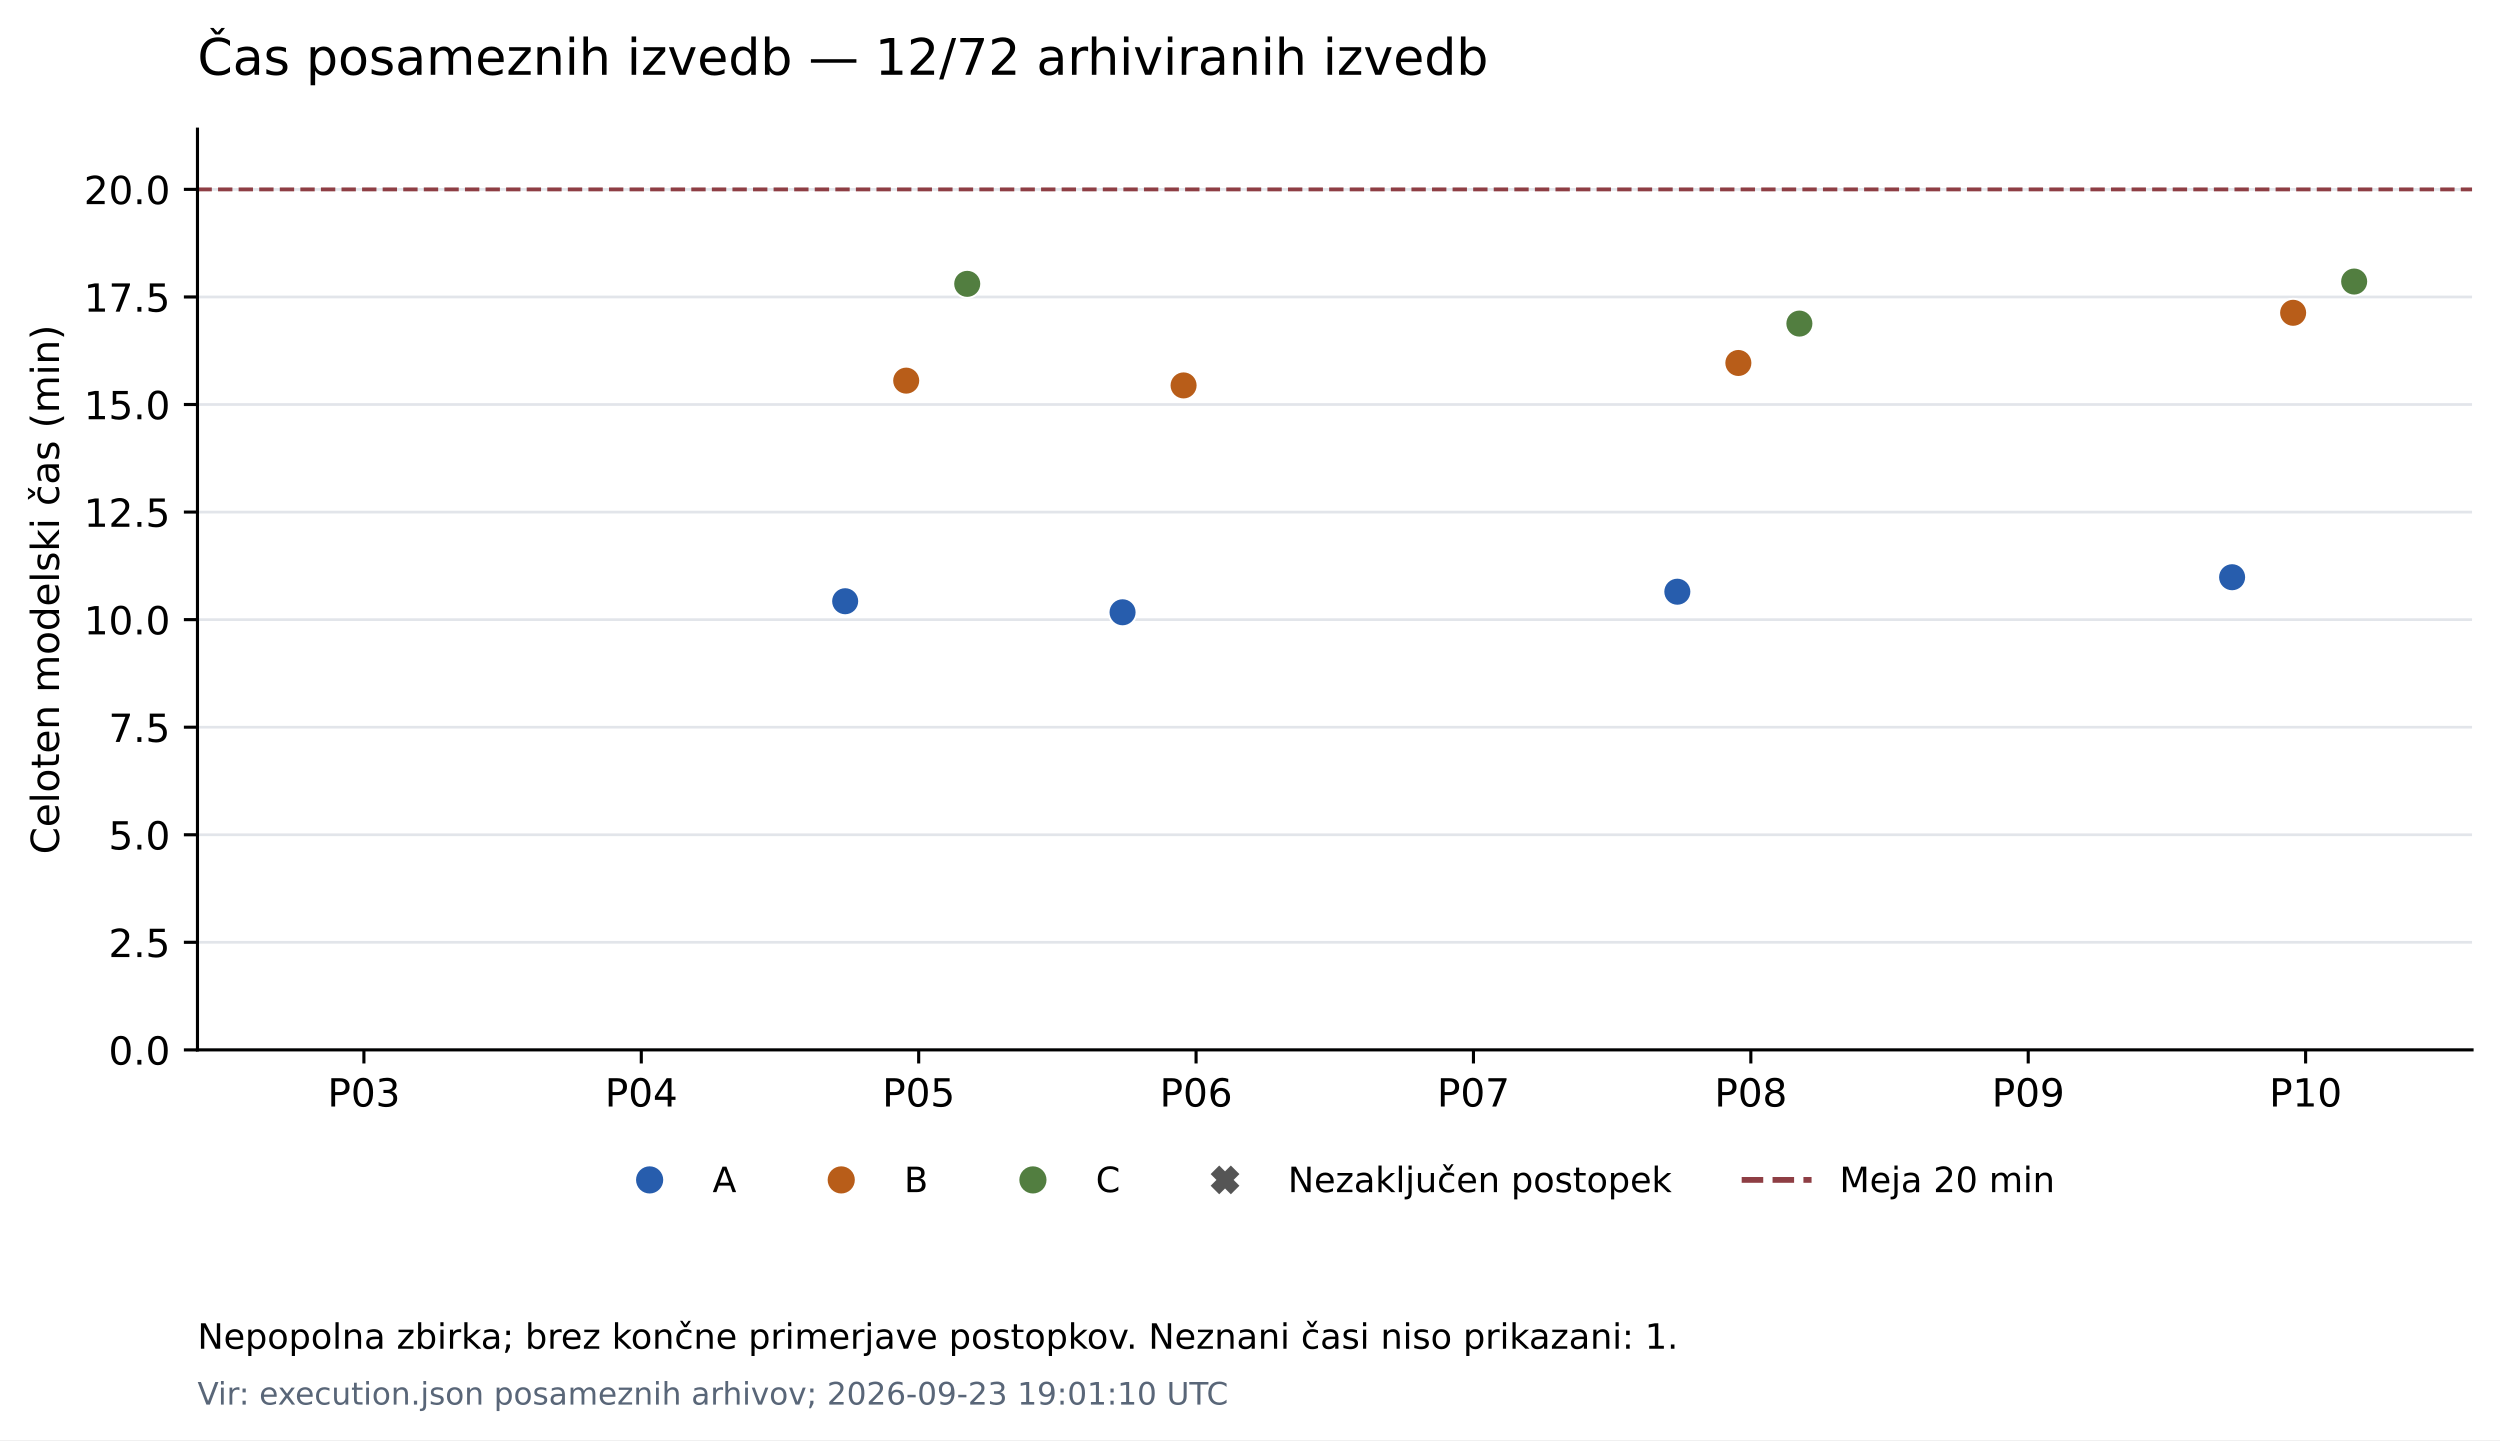
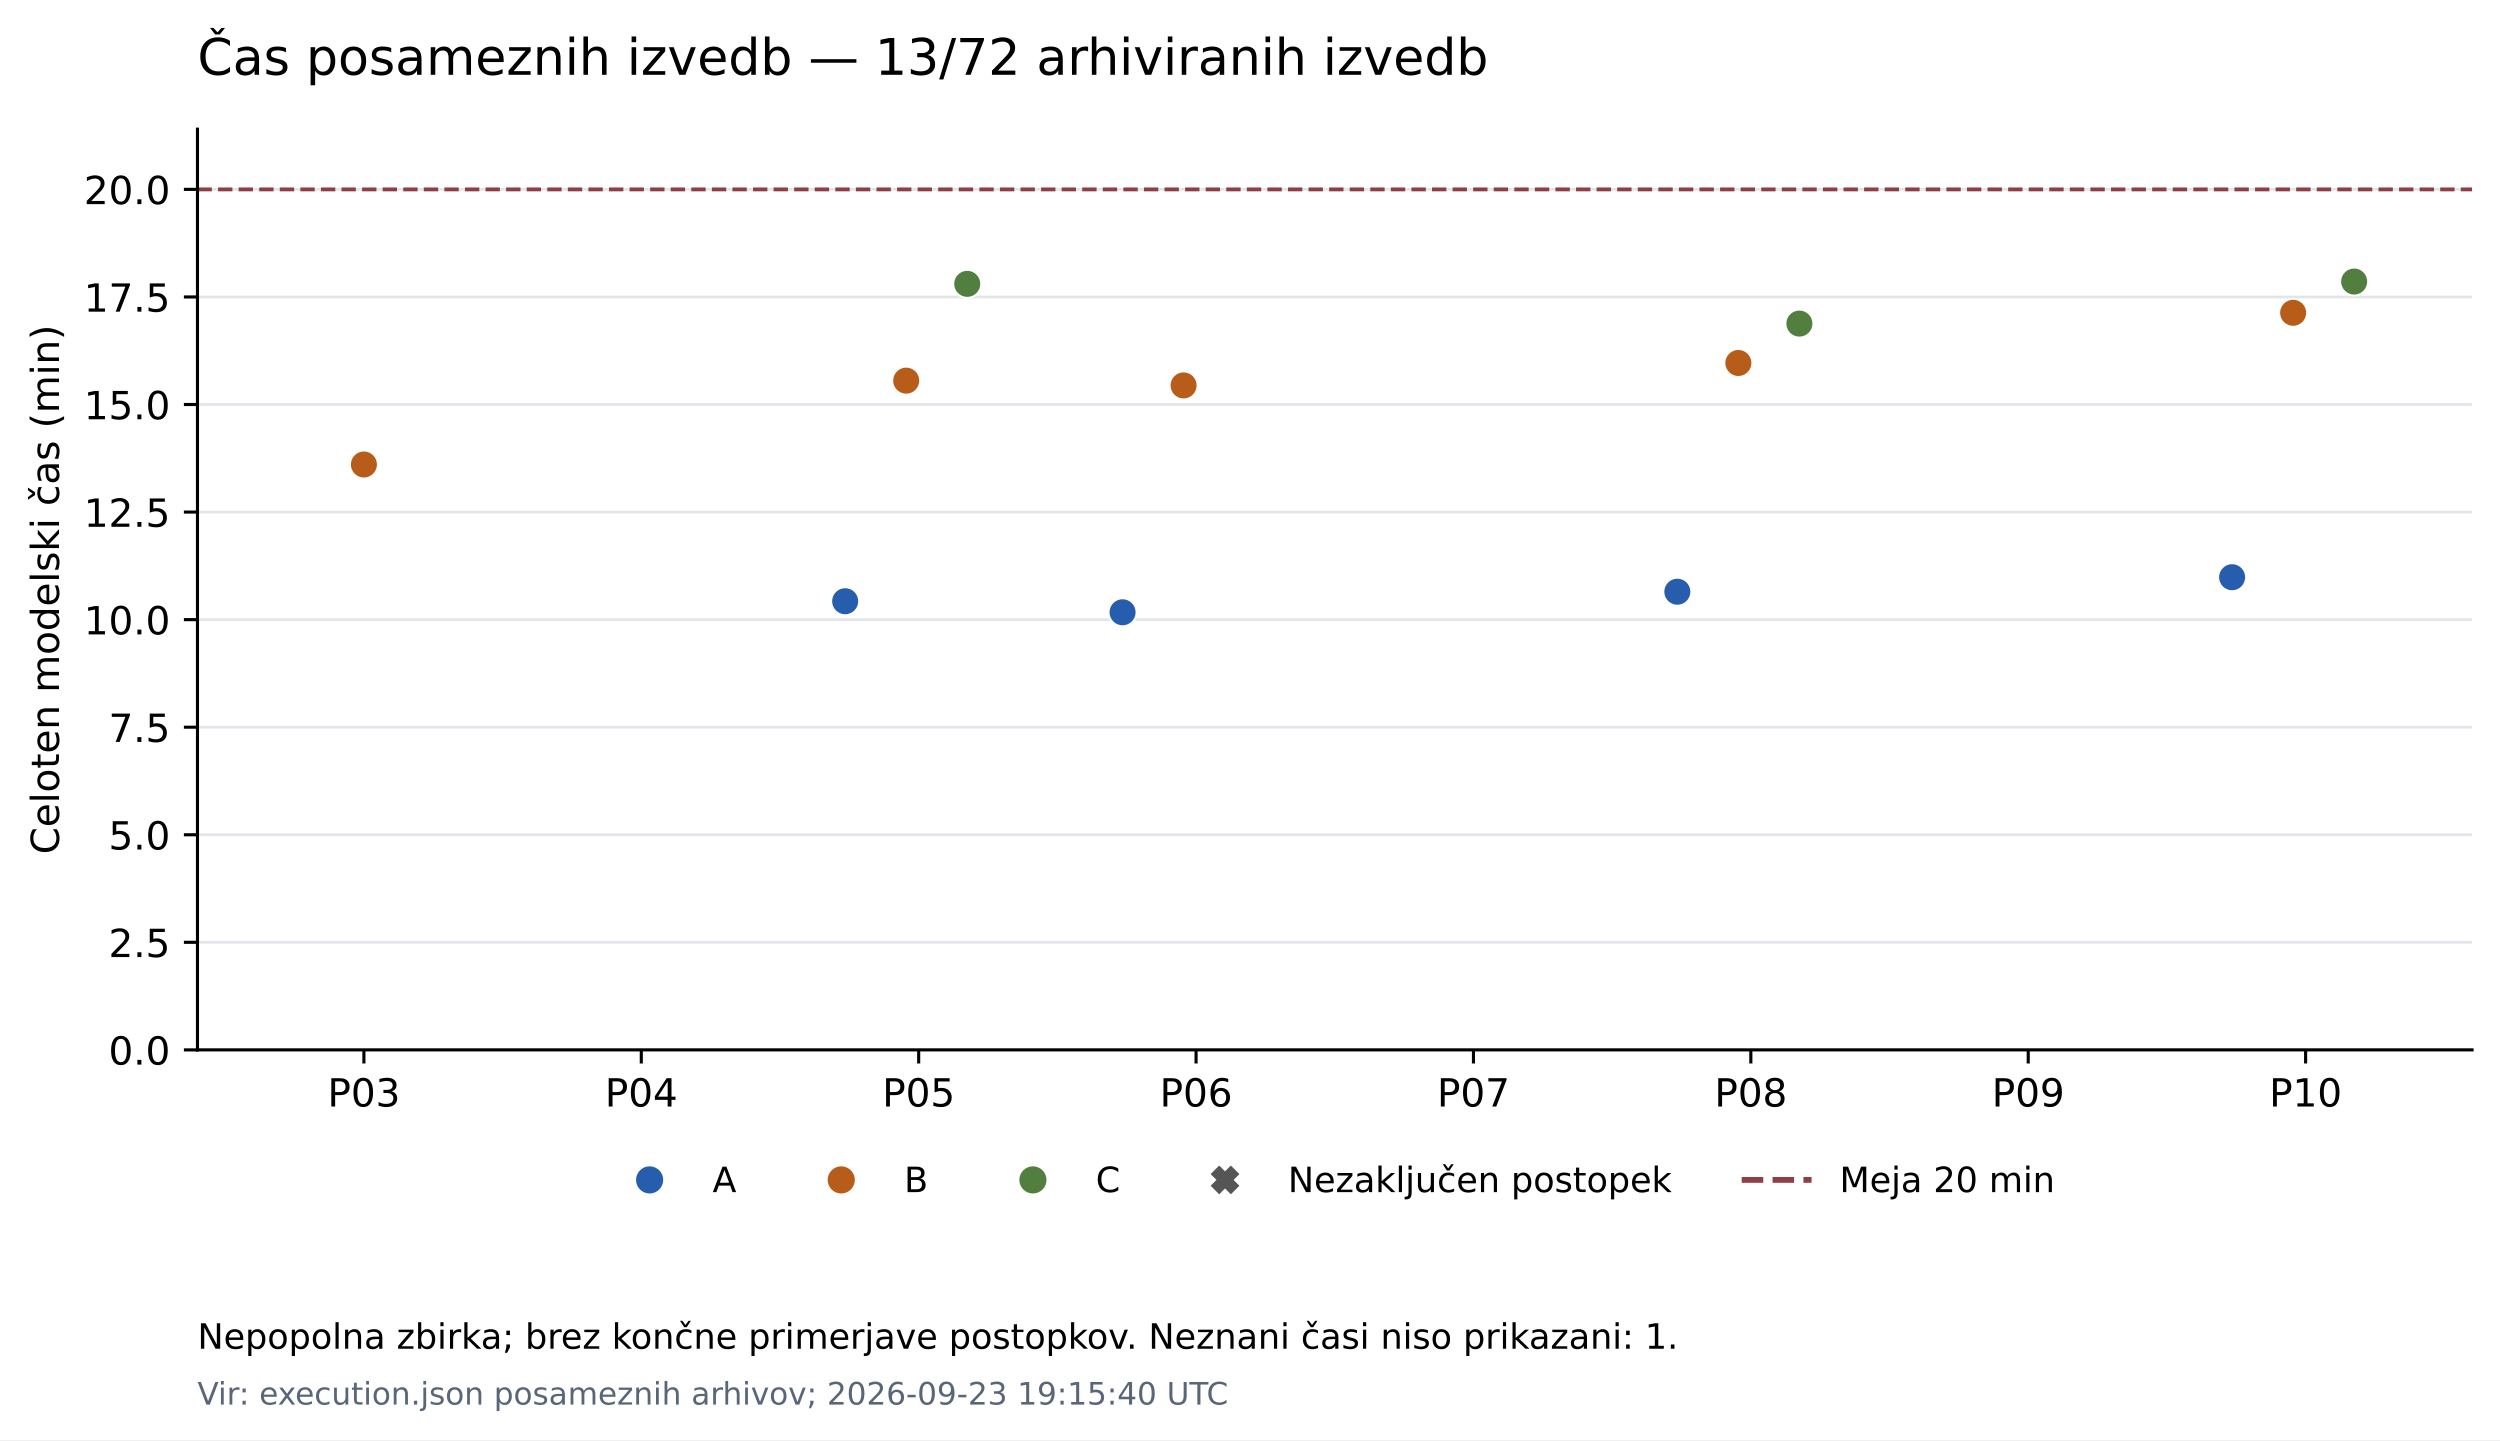
<svg xmlns="http://www.w3.org/2000/svg" xmlns:xlink="http://www.w3.org/1999/xlink" width="643.966pt" height="370.926pt" viewBox="0 0 643.966 370.926" version="1.1">
  <defs>
    <style type="text/css">*{stroke-linejoin: round; stroke-linecap: butt}</style>
  </defs>
  <g id="figure_1">
    <g id="patch_1">
      <path d="M 0 370.926  L 643.966 370.926  L 643.966 0  L 0 0  z " style="fill: #ffffff" />
    </g>
    <g id="axes_1">
      <g id="patch_2">
        <path d="M 50.866 270.436  L 636.766 270.436  L 636.766 33.268  L 50.866 33.268  z " style="fill: #ffffff" />
      </g>
      <g id="matplotlib.axis_1">
        <g id="xtick_1">
          <g id="line2d_1">
            <defs>
-               <path id="m549d90f4b2" d="M 0 0  L 0 3.5  " style="stroke: #000000; stroke-width: 0.8" />
+               <path id="m4a23d42327" d="M 0 0  L 0 3.5  " style="stroke: #000000; stroke-width: 0.8" />
            </defs>
            <g>
-               <use xlink:href="#m549d90f4b2" x="93.737" y="270.436" style="stroke: #000000; stroke-width: 0.8" />
+               <use xlink:href="#m4a23d42327" x="93.737" y="270.436" style="stroke: #000000; stroke-width: 0.8" />
            </g>
          </g>
          <g id="text_1">
            <text style="font-size: 10px; font-family: 'DejaVu Sans'; text-anchor: middle" x="93.737" y="285.033" transform="rotate(-0 93.73714 285.0333)">P03</text>
          </g>
        </g>
        <g id="xtick_2">
          <g id="line2d_2">
            <g>
-               <use xlink:href="#m549d90f4b2" x="165.188" y="270.436" style="stroke: #000000; stroke-width: 0.8" />
+               <use xlink:href="#m4a23d42327" x="165.188" y="270.436" style="stroke: #000000; stroke-width: 0.8" />
            </g>
          </g>
          <g id="text_2">
            <text style="font-size: 10px; font-family: 'DejaVu Sans'; text-anchor: middle" x="165.188" y="285.033" transform="rotate(-0 165.1884 285.0333)">P04</text>
          </g>
        </g>
        <g id="xtick_3">
          <g id="line2d_3">
            <g>
-               <use xlink:href="#m549d90f4b2" x="236.64" y="270.436" style="stroke: #000000; stroke-width: 0.8" />
+               <use xlink:href="#m4a23d42327" x="236.64" y="270.436" style="stroke: #000000; stroke-width: 0.8" />
            </g>
          </g>
          <g id="text_3">
            <text style="font-size: 10px; font-family: 'DejaVu Sans'; text-anchor: middle" x="236.64" y="285.033" transform="rotate(-0 236.6396 285.0333)">P05</text>
          </g>
        </g>
        <g id="xtick_4">
          <g id="line2d_4">
            <g>
-               <use xlink:href="#m549d90f4b2" x="308.091" y="270.436" style="stroke: #000000; stroke-width: 0.8" />
+               <use xlink:href="#m4a23d42327" x="308.091" y="270.436" style="stroke: #000000; stroke-width: 0.8" />
            </g>
          </g>
          <g id="text_4">
            <text style="font-size: 10px; font-family: 'DejaVu Sans'; text-anchor: middle" x="308.091" y="285.033" transform="rotate(-0 308.0908 285.0333)">P06</text>
          </g>
        </g>
        <g id="xtick_5">
          <g id="line2d_5">
            <g>
-               <use xlink:href="#m549d90f4b2" x="379.542" y="270.436" style="stroke: #000000; stroke-width: 0.8" />
+               <use xlink:href="#m4a23d42327" x="379.542" y="270.436" style="stroke: #000000; stroke-width: 0.8" />
            </g>
          </g>
          <g id="text_5">
            <text style="font-size: 10px; font-family: 'DejaVu Sans'; text-anchor: middle" x="379.542" y="285.033" transform="rotate(-0 379.542 285.0333)">P07</text>
          </g>
        </g>
        <g id="xtick_6">
          <g id="line2d_6">
            <g>
-               <use xlink:href="#m549d90f4b2" x="450.993" y="270.436" style="stroke: #000000; stroke-width: 0.8" />
+               <use xlink:href="#m4a23d42327" x="450.993" y="270.436" style="stroke: #000000; stroke-width: 0.8" />
            </g>
          </g>
          <g id="text_6">
            <text style="font-size: 10px; font-family: 'DejaVu Sans'; text-anchor: middle" x="450.993" y="285.033" transform="rotate(-0 450.9932 285.0333)">P08</text>
          </g>
        </g>
        <g id="xtick_7">
          <g id="line2d_7">
            <g>
-               <use xlink:href="#m549d90f4b2" x="522.444" y="270.436" style="stroke: #000000; stroke-width: 0.8" />
+               <use xlink:href="#m4a23d42327" x="522.444" y="270.436" style="stroke: #000000; stroke-width: 0.8" />
            </g>
          </g>
          <g id="text_7">
            <text style="font-size: 10px; font-family: 'DejaVu Sans'; text-anchor: middle" x="522.444" y="285.033" transform="rotate(-0 522.4445 285.0333)">P09</text>
          </g>
        </g>
        <g id="xtick_8">
          <g id="line2d_8">
            <g>
-               <use xlink:href="#m549d90f4b2" x="593.896" y="270.436" style="stroke: #000000; stroke-width: 0.8" />
+               <use xlink:href="#m4a23d42327" x="593.896" y="270.436" style="stroke: #000000; stroke-width: 0.8" />
            </g>
          </g>
          <g id="text_8">
            <text style="font-size: 10px; font-family: 'DejaVu Sans'; text-anchor: middle" x="593.896" y="285.033" transform="rotate(-0 593.8957 285.0333)">P10</text>
          </g>
        </g>
      </g>
      <g id="matplotlib.axis_2">
        <g id="ytick_1">
          <g id="line2d_9">
-             <path d="M 50.866 270.436  L 636.766 270.436  " clip-path="url(#p813f652bdc)" style="fill: none; stroke: #e2e5ea; stroke-width: 0.7; stroke-linecap: square" />
+             <path d="M 50.866 270.436  L 636.766 270.436  " clip-path="url(#pc3c2999b2b)" style="fill: none; stroke: #e2e5ea; stroke-width: 0.7; stroke-linecap: square" />
          </g>
          <g id="line2d_10">
            <defs>
-               <path id="mcc852aca8b" d="M 0 0  L -3.5 0  " style="stroke: #000000; stroke-width: 0.8" />
+               <path id="m99a0ceeb85" d="M 0 0  L -3.5 0  " style="stroke: #000000; stroke-width: 0.8" />
            </defs>
            <g>
-               <use xlink:href="#mcc852aca8b" x="50.866" y="270.436" style="stroke: #000000; stroke-width: 0.8" />
+               <use xlink:href="#m99a0ceeb85" x="50.866" y="270.436" style="stroke: #000000; stroke-width: 0.8" />
            </g>
          </g>
          <g id="text_9">
            <text style="font-size: 10px; font-family: 'DejaVu Sans'; text-anchor: end" x="43.866" y="274.234" transform="rotate(-0 43.86641 274.2345)">0.0</text>
          </g>
        </g>
        <g id="ytick_2">
          <g id="line2d_11">
-             <path d="M 50.866 242.729  L 636.766 242.729  " clip-path="url(#p813f652bdc)" style="fill: none; stroke: #e2e5ea; stroke-width: 0.7; stroke-linecap: square" />
+             <path d="M 50.866 242.729  L 636.766 242.729  " clip-path="url(#pc3c2999b2b)" style="fill: none; stroke: #e2e5ea; stroke-width: 0.7; stroke-linecap: square" />
          </g>
          <g id="line2d_12">
            <g>
-               <use xlink:href="#mcc852aca8b" x="50.866" y="242.729" style="stroke: #000000; stroke-width: 0.8" />
+               <use xlink:href="#m99a0ceeb85" x="50.866" y="242.729" style="stroke: #000000; stroke-width: 0.8" />
            </g>
          </g>
          <g id="text_10">
            <text style="font-size: 10px; font-family: 'DejaVu Sans'; text-anchor: end" x="43.866" y="246.528" transform="rotate(-0 43.86641 246.5279)">2.5</text>
          </g>
        </g>
        <g id="ytick_3">
          <g id="line2d_13">
-             <path d="M 50.866 215.023  L 636.766 215.023  " clip-path="url(#p813f652bdc)" style="fill: none; stroke: #e2e5ea; stroke-width: 0.7; stroke-linecap: square" />
+             <path d="M 50.866 215.023  L 636.766 215.023  " clip-path="url(#pc3c2999b2b)" style="fill: none; stroke: #e2e5ea; stroke-width: 0.7; stroke-linecap: square" />
          </g>
          <g id="line2d_14">
            <g>
-               <use xlink:href="#mcc852aca8b" x="50.866" y="215.023" style="stroke: #000000; stroke-width: 0.8" />
+               <use xlink:href="#m99a0ceeb85" x="50.866" y="215.023" style="stroke: #000000; stroke-width: 0.8" />
            </g>
          </g>
          <g id="text_11">
            <text style="font-size: 10px; font-family: 'DejaVu Sans'; text-anchor: end" x="43.866" y="218.821" transform="rotate(-0 43.86641 218.8214)">5.0</text>
          </g>
        </g>
        <g id="ytick_4">
          <g id="line2d_15">
-             <path d="M 50.866 187.316  L 636.766 187.316  " clip-path="url(#p813f652bdc)" style="fill: none; stroke: #e2e5ea; stroke-width: 0.7; stroke-linecap: square" />
+             <path d="M 50.866 187.316  L 636.766 187.316  " clip-path="url(#pc3c2999b2b)" style="fill: none; stroke: #e2e5ea; stroke-width: 0.7; stroke-linecap: square" />
          </g>
          <g id="line2d_16">
            <g>
-               <use xlink:href="#mcc852aca8b" x="50.866" y="187.316" style="stroke: #000000; stroke-width: 0.8" />
+               <use xlink:href="#m99a0ceeb85" x="50.866" y="187.316" style="stroke: #000000; stroke-width: 0.8" />
            </g>
          </g>
          <g id="text_12">
            <text style="font-size: 10px; font-family: 'DejaVu Sans'; text-anchor: end" x="43.866" y="191.115" transform="rotate(-0 43.86641 191.1149)">7.5</text>
          </g>
        </g>
        <g id="ytick_5">
          <g id="line2d_17">
-             <path d="M 50.866 159.609  L 636.766 159.609  " clip-path="url(#p813f652bdc)" style="fill: none; stroke: #e2e5ea; stroke-width: 0.7; stroke-linecap: square" />
+             <path d="M 50.866 159.609  L 636.766 159.609  " clip-path="url(#pc3c2999b2b)" style="fill: none; stroke: #e2e5ea; stroke-width: 0.7; stroke-linecap: square" />
          </g>
          <g id="line2d_18">
            <g>
-               <use xlink:href="#mcc852aca8b" x="50.866" y="159.609" style="stroke: #000000; stroke-width: 0.8" />
+               <use xlink:href="#m99a0ceeb85" x="50.866" y="159.609" style="stroke: #000000; stroke-width: 0.8" />
            </g>
          </g>
          <g id="text_13">
            <text style="font-size: 10px; font-family: 'DejaVu Sans'; text-anchor: end" x="43.866" y="163.408" transform="rotate(-0 43.86641 163.4083)">10.0</text>
          </g>
        </g>
        <g id="ytick_6">
          <g id="line2d_19">
-             <path d="M 50.866 131.903  L 636.766 131.903  " clip-path="url(#p813f652bdc)" style="fill: none; stroke: #e2e5ea; stroke-width: 0.7; stroke-linecap: square" />
+             <path d="M 50.866 131.903  L 636.766 131.903  " clip-path="url(#pc3c2999b2b)" style="fill: none; stroke: #e2e5ea; stroke-width: 0.7; stroke-linecap: square" />
          </g>
          <g id="line2d_20">
            <g>
-               <use xlink:href="#mcc852aca8b" x="50.866" y="131.903" style="stroke: #000000; stroke-width: 0.8" />
+               <use xlink:href="#m99a0ceeb85" x="50.866" y="131.903" style="stroke: #000000; stroke-width: 0.8" />
            </g>
          </g>
          <g id="text_14">
            <text style="font-size: 10px; font-family: 'DejaVu Sans'; text-anchor: end" x="43.866" y="135.702" transform="rotate(-0 43.86641 135.7018)">12.5</text>
          </g>
        </g>
        <g id="ytick_7">
          <g id="line2d_21">
-             <path d="M 50.866 104.196  L 636.766 104.196  " clip-path="url(#p813f652bdc)" style="fill: none; stroke: #e2e5ea; stroke-width: 0.7; stroke-linecap: square" />
+             <path d="M 50.866 104.196  L 636.766 104.196  " clip-path="url(#pc3c2999b2b)" style="fill: none; stroke: #e2e5ea; stroke-width: 0.7; stroke-linecap: square" />
          </g>
          <g id="line2d_22">
            <g>
-               <use xlink:href="#mcc852aca8b" x="50.866" y="104.196" style="stroke: #000000; stroke-width: 0.8" />
+               <use xlink:href="#m99a0ceeb85" x="50.866" y="104.196" style="stroke: #000000; stroke-width: 0.8" />
            </g>
          </g>
          <g id="text_15">
            <text style="font-size: 10px; font-family: 'DejaVu Sans'; text-anchor: end" x="43.866" y="107.995" transform="rotate(-0 43.86641 107.9952)">15.0</text>
          </g>
        </g>
        <g id="ytick_8">
          <g id="line2d_23">
-             <path d="M 50.866 76.49  L 636.766 76.49  " clip-path="url(#p813f652bdc)" style="fill: none; stroke: #e2e5ea; stroke-width: 0.7; stroke-linecap: square" />
+             <path d="M 50.866 76.49  L 636.766 76.49  " clip-path="url(#pc3c2999b2b)" style="fill: none; stroke: #e2e5ea; stroke-width: 0.7; stroke-linecap: square" />
          </g>
          <g id="line2d_24">
            <g>
-               <use xlink:href="#mcc852aca8b" x="50.866" y="76.49" style="stroke: #000000; stroke-width: 0.8" />
+               <use xlink:href="#m99a0ceeb85" x="50.866" y="76.49" style="stroke: #000000; stroke-width: 0.8" />
            </g>
          </g>
          <g id="text_16">
            <text style="font-size: 10px; font-family: 'DejaVu Sans'; text-anchor: end" x="43.866" y="80.289" transform="rotate(-0 43.86641 80.28869)">17.5</text>
          </g>
        </g>
        <g id="ytick_9">
          <g id="line2d_25">
-             <path d="M 50.866 48.783  L 636.766 48.783  " clip-path="url(#p813f652bdc)" style="fill: none; stroke: #e2e5ea; stroke-width: 0.7; stroke-linecap: square" />
+             <path d="M 50.866 48.783  L 636.766 48.783  " clip-path="url(#pc3c2999b2b)" style="fill: none; stroke: #e2e5ea; stroke-width: 0.7; stroke-linecap: square" />
          </g>
          <g id="line2d_26">
            <g>
-               <use xlink:href="#mcc852aca8b" x="50.866" y="48.783" style="stroke: #000000; stroke-width: 0.8" />
+               <use xlink:href="#m99a0ceeb85" x="50.866" y="48.783" style="stroke: #000000; stroke-width: 0.8" />
            </g>
          </g>
          <g id="text_17">
            <text style="font-size: 10px; font-family: 'DejaVu Sans'; text-anchor: end" x="43.866" y="52.582" transform="rotate(-0 43.86641 52.58215)">20.0</text>
          </g>
        </g>
        <g id="text_18">
          <text style="font-size: 10px; font-family: 'DejaVu Sans'; text-anchor: middle" x="15.198" y="151.852" transform="rotate(-90 15.19844 151.8517)">Celoten modelski čas (min)</text>
        </g>
      </g>
      <g id="line2d_27">
-         <path d="M 50.866 48.783  L 636.766 48.783  " clip-path="url(#p813f652bdc)" style="fill: none; stroke-dasharray: 3.7,1.6; stroke-dashoffset: 0; stroke: #8e3e44" />
+         <path d="M 50.866 48.783  L 636.766 48.783  " clip-path="url(#pc3c2999b2b)" style="fill: none; stroke-dasharray: 3.7,1.6; stroke-dashoffset: 0; stroke: #8e3e44" />
      </g>
      <g id="patch_3">
        <path d="M 50.866 270.436  L 50.866 33.268  " style="fill: none; stroke: #000000; stroke-width: 0.8; stroke-linejoin: miter; stroke-linecap: square" />
      </g>
      <g id="patch_4">
        <path d="M 50.866 270.436  L 636.766 270.436  " style="fill: none; stroke: #000000; stroke-width: 0.8; stroke-linejoin: miter; stroke-linecap: square" />
      </g>
      <g id="PathCollection_1">
        <defs>
-           <path id="m28038ec54a" d="M 0 3.606  C 0.956 3.606 1.873 3.226 2.55 2.55  C 3.226 1.873 3.606 0.956 3.606 0  C 3.606 -0.956 3.226 -1.873 2.55 -2.55  C 1.873 -3.226 0.956 -3.606 0 -3.606  C -0.956 -3.606 -1.873 -3.226 -2.55 -2.55  C -3.226 -1.873 -3.606 -0.956 -3.606 0  C -3.606 0.956 -3.226 1.873 -2.55 2.55  C -1.873 3.226 -0.956 3.606 0 3.606  z " style="stroke: #ffffff; stroke-width: 0.5" />
+           <path id="mc78760c7ff" d="M 0 3.606  C 0.956 3.606 1.873 3.226 2.55 2.55  C 3.226 1.873 3.606 0.956 3.606 0  C 3.606 -0.956 3.226 -1.873 2.55 -2.55  C 1.873 -3.226 0.956 -3.606 0 -3.606  C -0.956 -3.606 -1.873 -3.226 -2.55 -2.55  C -3.226 -1.873 -3.606 -0.956 -3.606 0  C -3.606 0.956 -3.226 1.873 -2.55 2.55  C -1.873 3.226 -0.956 3.606 0 3.606  z " style="stroke: #ffffff; stroke-width: 0.5" />
        </defs>
-         <g clip-path="url(#p813f652bdc)">
-           <use xlink:href="#m28038ec54a" x="217.705" y="154.869" style="fill: #275dad; stroke: #ffffff; stroke-width: 0.5" />
+         <g clip-path="url(#pc3c2999b2b)">
+           <use xlink:href="#mc78760c7ff" x="217.705" y="154.869" style="fill: #275dad; stroke: #ffffff; stroke-width: 0.5" />
        </g>
      </g>
      <g id="PathCollection_2">
        <defs>
-           <path id="m74296ee9e8" d="M 0 3.606  C 0.956 3.606 1.873 3.226 2.55 2.55  C 3.226 1.873 3.606 0.956 3.606 0  C 3.606 -0.956 3.226 -1.873 2.55 -2.55  C 1.873 -3.226 0.956 -3.606 0 -3.606  C -0.956 -3.606 -1.873 -3.226 -2.55 -2.55  C -3.226 -1.873 -3.606 -0.956 -3.606 0  C -3.606 0.956 -3.226 1.873 -2.55 2.55  C -1.873 3.226 -0.956 3.606 0 3.606  z " style="stroke: #ffffff; stroke-width: 0.5" />
+           <path id="ma5cb89beb8" d="M 0 3.606  C 0.956 3.606 1.873 3.226 2.55 2.55  C 3.226 1.873 3.606 0.956 3.606 0  C 3.606 -0.956 3.226 -1.873 2.55 -2.55  C 1.873 -3.226 0.956 -3.606 0 -3.606  C -0.956 -3.606 -1.873 -3.226 -2.55 -2.55  C -3.226 -1.873 -3.606 -0.956 -3.606 0  C -3.606 0.956 -3.226 1.873 -2.55 2.55  C -1.873 3.226 -0.956 3.606 0 3.606  z " style="stroke: #ffffff; stroke-width: 0.5" />
        </defs>
-         <g clip-path="url(#p813f652bdc)">
-           <use xlink:href="#m74296ee9e8" x="233.424" y="98.046" style="fill: #b85d19; stroke: #ffffff; stroke-width: 0.5" />
+         <g clip-path="url(#pc3c2999b2b)">
+           <use xlink:href="#ma5cb89beb8" x="233.424" y="98.046" style="fill: #b85d19; stroke: #ffffff; stroke-width: 0.5" />
        </g>
      </g>
      <g id="PathCollection_3">
        <defs>
-           <path id="m67da801a18" d="M 0 3.606  C 0.956 3.606 1.873 3.226 2.55 2.55  C 3.226 1.873 3.606 0.956 3.606 0  C 3.606 -0.956 3.226 -1.873 2.55 -2.55  C 1.873 -3.226 0.956 -3.606 0 -3.606  C -0.956 -3.606 -1.873 -3.226 -2.55 -2.55  C -3.226 -1.873 -3.606 -0.956 -3.606 0  C -3.606 0.956 -3.226 1.873 -2.55 2.55  C -1.873 3.226 -0.956 3.606 0 3.606  z " style="stroke: #ffffff; stroke-width: 0.5" />
+           <path id="m42b3677171" d="M 0 3.606  C 0.956 3.606 1.873 3.226 2.55 2.55  C 3.226 1.873 3.606 0.956 3.606 0  C 3.606 -0.956 3.226 -1.873 2.55 -2.55  C 1.873 -3.226 0.956 -3.606 0 -3.606  C -0.956 -3.606 -1.873 -3.226 -2.55 -2.55  C -3.226 -1.873 -3.606 -0.956 -3.606 0  C -3.606 0.956 -3.226 1.873 -2.55 2.55  C -1.873 3.226 -0.956 3.606 0 3.606  z " style="stroke: #ffffff; stroke-width: 0.5" />
        </defs>
-         <g clip-path="url(#p813f652bdc)">
-           <use xlink:href="#m67da801a18" x="249.144" y="73.116" style="fill: #527e40; stroke: #ffffff; stroke-width: 0.5" />
+         <g clip-path="url(#pc3c2999b2b)">
+           <use xlink:href="#m42b3677171" x="249.144" y="73.116" style="fill: #527e40; stroke: #ffffff; stroke-width: 0.5" />
        </g>
      </g>
      <g id="PathCollection_4">
-         <g clip-path="url(#p813f652bdc)">
-           <use xlink:href="#m28038ec54a" x="574.961" y="148.685" style="fill: #275dad; stroke: #ffffff; stroke-width: 0.5" />
+         <g clip-path="url(#pc3c2999b2b)">
+           <use xlink:href="#mc78760c7ff" x="574.961" y="148.685" style="fill: #275dad; stroke: #ffffff; stroke-width: 0.5" />
        </g>
      </g>
      <g id="PathCollection_5">
-         <g clip-path="url(#p813f652bdc)">
-           <use xlink:href="#m67da801a18" x="606.4" y="72.522" style="fill: #527e40; stroke: #ffffff; stroke-width: 0.5" />
+         <g clip-path="url(#pc3c2999b2b)">
+           <use xlink:href="#m42b3677171" x="606.4" y="72.522" style="fill: #527e40; stroke: #ffffff; stroke-width: 0.5" />
        </g>
      </g>
      <g id="PathCollection_6">
-         <g clip-path="url(#p813f652bdc)">
-           <use xlink:href="#m74296ee9e8" x="590.68" y="80.573" style="fill: #b85d19; stroke: #ffffff; stroke-width: 0.5" />
+         <g clip-path="url(#pc3c2999b2b)">
+           <use xlink:href="#ma5cb89beb8" x="590.68" y="80.573" style="fill: #b85d19; stroke: #ffffff; stroke-width: 0.5" />
        </g>
      </g>
      <g id="PathCollection_7">
-         <g clip-path="url(#p813f652bdc)">
-           <use xlink:href="#m28038ec54a" x="289.156" y="157.714" style="fill: #275dad; stroke: #ffffff; stroke-width: 0.5" />
+         <g clip-path="url(#pc3c2999b2b)">
+           <use xlink:href="#mc78760c7ff" x="289.156" y="157.714" style="fill: #275dad; stroke: #ffffff; stroke-width: 0.5" />
        </g>
      </g>
      <g id="PathCollection_8">
-         <g clip-path="url(#p813f652bdc)">
-           <use xlink:href="#m74296ee9e8" x="304.875" y="99.278" style="fill: #b85d19; stroke: #ffffff; stroke-width: 0.5" />
+         <g clip-path="url(#pc3c2999b2b)">
+           <use xlink:href="#ma5cb89beb8" x="304.875" y="99.278" style="fill: #b85d19; stroke: #ffffff; stroke-width: 0.5" />
        </g>
      </g>
      <g id="PathCollection_9">
-         <g clip-path="url(#p813f652bdc)">
-           <use xlink:href="#m28038ec54a" x="432.059" y="152.417" style="fill: #275dad; stroke: #ffffff; stroke-width: 0.5" />
+         <g clip-path="url(#pc3c2999b2b)">
+           <use xlink:href="#mc78760c7ff" x="432.059" y="152.417" style="fill: #275dad; stroke: #ffffff; stroke-width: 0.5" />
        </g>
      </g>
      <g id="PathCollection_10">
-         <g clip-path="url(#p813f652bdc)">
-           <use xlink:href="#m67da801a18" x="463.497" y="83.352" style="fill: #527e40; stroke: #ffffff; stroke-width: 0.5" />
+         <g clip-path="url(#pc3c2999b2b)">
+           <use xlink:href="#m42b3677171" x="463.497" y="83.352" style="fill: #527e40; stroke: #ffffff; stroke-width: 0.5" />
        </g>
      </g>
      <g id="PathCollection_11">
-         <g clip-path="url(#p813f652bdc)">
-           <use xlink:href="#m74296ee9e8" x="447.778" y="93.498" style="fill: #b85d19; stroke: #ffffff; stroke-width: 0.5" />
+         <g clip-path="url(#pc3c2999b2b)">
+           <use xlink:href="#ma5cb89beb8" x="447.778" y="93.498" style="fill: #b85d19; stroke: #ffffff; stroke-width: 0.5" />
+         </g>
+       </g>
+       <g id="PathCollection_12">
+         <g clip-path="url(#pc3c2999b2b)">
+           <use xlink:href="#ma5cb89beb8" x="93.737" y="119.651" style="fill: #b85d19; stroke: #ffffff; stroke-width: 0.5" />
        </g>
      </g>
      <g id="text_19">
-         <text style="font-size: 13px; font-family: 'DejaVu Sans'; text-anchor: start" x="50.866" y="19.268" transform="rotate(-0 50.86641 19.26766)">Čas posameznih izvedb — 12/72 arhiviranih izvedb</text>
+         <text style="font-size: 13px; font-family: 'DejaVu Sans'; text-anchor: start" x="50.866" y="19.268" transform="rotate(-0 50.86641 19.26766)">Čas posameznih izvedb — 13/72 arhiviranih izvedb</text>
      </g>
      <g id="legend_1">
        <g id="line2d_28">
          <defs>
-             <path id="ma5e21ad1be" d="M 0 3  C 0.796 3 1.559 2.684 2.121 2.121  C 2.684 1.559 3 0.796 3 0  C 3 -0.796 2.684 -1.559 2.121 -2.121  C 1.559 -2.684 0.796 -3 0 -3  C -0.796 -3 -1.559 -2.684 -2.121 -2.121  C -2.684 -1.559 -3 -0.796 -3 0  C -3 0.796 -2.684 1.559 -2.121 2.121  C -1.559 2.684 -0.796 3 0 3  z " style="stroke: #275dad" />
+             <path id="m26e4bb3533" d="M 0 3  C 0.796 3 1.559 2.684 2.121 2.121  C 2.684 1.559 3 0.796 3 0  C 3 -0.796 2.684 -1.559 2.121 -2.121  C 1.559 -2.684 0.796 -3 0 -3  C -0.796 -3 -1.559 -2.684 -2.121 -2.121  C -2.684 -1.559 -3 -0.796 -3 0  C -3 0.796 -2.684 1.559 -2.121 2.121  C -1.559 2.684 -0.796 3 0 3  z " style="stroke: #275dad" />
          </defs>
          <g>
-             <use xlink:href="#ma5e21ad1be" x="167.336" y="303.929" style="fill: #275dad; stroke: #275dad" />
+             <use xlink:href="#m26e4bb3533" x="167.336" y="303.929" style="fill: #275dad; stroke: #275dad" />
          </g>
        </g>
        <g id="text_20">
          <text style="font-size: 9px; font-family: 'DejaVu Sans'; text-anchor: start" x="183.536" y="307.079" transform="rotate(-0 183.5355 307.0794)">A</text>
        </g>
        <g id="line2d_29">
          <defs>
-             <path id="ma27c9ae5a4" d="M 0 3  C 0.796 3 1.559 2.684 2.121 2.121  C 2.684 1.559 3 0.796 3 0  C 3 -0.796 2.684 -1.559 2.121 -2.121  C 1.559 -2.684 0.796 -3 0 -3  C -0.796 -3 -1.559 -2.684 -2.121 -2.121  C -2.684 -1.559 -3 -0.796 -3 0  C -3 0.796 -2.684 1.559 -2.121 2.121  C -1.559 2.684 -0.796 3 0 3  z " style="stroke: #b85d19" />
+             <path id="mbfa46e71b3" d="M 0 3  C 0.796 3 1.559 2.684 2.121 2.121  C 2.684 1.559 3 0.796 3 0  C 3 -0.796 2.684 -1.559 2.121 -2.121  C 1.559 -2.684 0.796 -3 0 -3  C -0.796 -3 -1.559 -2.684 -2.121 -2.121  C -2.684 -1.559 -3 -0.796 -3 0  C -3 0.796 -2.684 1.559 -2.121 2.121  C -1.559 2.684 -0.796 3 0 3  z " style="stroke: #b85d19" />
          </defs>
          <g>
-             <use xlink:href="#ma27c9ae5a4" x="216.692" y="303.929" style="fill: #b85d19; stroke: #b85d19" />
+             <use xlink:href="#mbfa46e71b3" x="216.692" y="303.929" style="fill: #b85d19; stroke: #b85d19" />
          </g>
        </g>
        <g id="text_21">
          <text style="font-size: 9px; font-family: 'DejaVu Sans'; text-anchor: start" x="232.892" y="307.079" transform="rotate(-0 232.8921 307.0794)">B</text>
        </g>
        <g id="line2d_30">
          <defs>
-             <path id="m432309f533" d="M 0 3  C 0.796 3 1.559 2.684 2.121 2.121  C 2.684 1.559 3 0.796 3 0  C 3 -0.796 2.684 -1.559 2.121 -2.121  C 1.559 -2.684 0.796 -3 0 -3  C -0.796 -3 -1.559 -2.684 -2.121 -2.121  C -2.684 -1.559 -3 -0.796 -3 0  C -3 0.796 -2.684 1.559 -2.121 2.121  C -1.559 2.684 -0.796 3 0 3  z " style="stroke: #527e40" />
+             <path id="mf62d5c69ef" d="M 0 3  C 0.796 3 1.559 2.684 2.121 2.121  C 2.684 1.559 3 0.796 3 0  C 3 -0.796 2.684 -1.559 2.121 -2.121  C 1.559 -2.684 0.796 -3 0 -3  C -0.796 -3 -1.559 -2.684 -2.121 -2.121  C -2.684 -1.559 -3 -0.796 -3 0  C -3 0.796 -2.684 1.559 -2.121 2.121  C -1.559 2.684 -0.796 3 0 3  z " style="stroke: #527e40" />
          </defs>
          <g>
-             <use xlink:href="#m432309f533" x="266.067" y="303.929" style="fill: #527e40; stroke: #527e40" />
+             <use xlink:href="#mf62d5c69ef" x="266.067" y="303.929" style="fill: #527e40; stroke: #527e40" />
          </g>
        </g>
        <g id="text_22">
          <text style="font-size: 9px; font-family: 'DejaVu Sans'; text-anchor: start" x="282.267" y="307.079" transform="rotate(-0 282.267 307.0794)">C</text>
        </g>
        <g id="line2d_31">
          <defs>
-             <path id="m38c4fcee28" d="M -1.5 3  L 0 1.5  L 1.5 3  L 3 1.5  L 1.5 0  L 3 -1.5  L 1.5 -3  L 0 -1.5  L -1.5 -3  L -3 -1.5  L -1.5 0  L -3 1.5  z " style="stroke: #555555; stroke-linejoin: miter" />
+             <path id="m24476d7c98" d="M -1.5 3  L 0 1.5  L 1.5 3  L 3 1.5  L 1.5 0  L 3 -1.5  L 1.5 -3  L 0 -1.5  L -1.5 -3  L -3 -1.5  L -1.5 0  L -3 1.5  z " style="stroke: #555555; stroke-linejoin: miter" />
          </defs>
          <g>
-             <use xlink:href="#m38c4fcee28" x="315.551" y="303.929" style="fill: #555555; stroke: #555555; stroke-linejoin: miter" />
+             <use xlink:href="#m24476d7c98" x="315.551" y="303.929" style="fill: #555555; stroke: #555555; stroke-linejoin: miter" />
          </g>
        </g>
        <g id="text_23">
          <text style="font-size: 9px; font-family: 'DejaVu Sans'; text-anchor: start" x="331.751" y="307.079" transform="rotate(-0 331.7515 307.0794)">Nezaključen postopek</text>
        </g>
        <g id="line2d_32">
          <path d="M 448.635 303.929  L 457.635 303.929  L 466.635 303.929  " style="fill: none; stroke-dasharray: 5.55,2.4; stroke-dashoffset: 0; stroke: #8e3e44; stroke-width: 1.5" />
        </g>
        <g id="text_24">
          <text style="font-size: 9px; font-family: 'DejaVu Sans'; text-anchor: start" x="473.835" y="307.079" transform="rotate(-0 473.8348 307.0794)">Meja 20 min</text>
        </g>
      </g>
    </g>
    <g id="text_25">
      <text style="font-size: 9px; font-family: 'DejaVu Sans'; text-anchor: start" x="50.866" y="347.418" transform="rotate(-0 50.86641 347.4181)">Nepopolna zbirka; brez končne primerjave postopkov. Neznani časi niso prikazani: 1.</text>
    </g>
    <g id="text_26">
-       <text style="font-size: 8px; font-family: 'DejaVu Sans'; text-anchor: start; fill: #596678" x="50.866" y="361.804" transform="rotate(-0 50.86641 361.8037)">Vir: execution.json posameznih arhivov; 2026-09-23 19:01:10 UTC</text>
+       <text style="font-size: 8px; font-family: 'DejaVu Sans'; text-anchor: start; fill: #596678" x="50.866" y="361.804" transform="rotate(-0 50.86641 361.8037)">Vir: execution.json posameznih arhivov; 2026-09-23 19:15:40 UTC</text>
    </g>
  </g>
  <defs>
-     <clipPath id="p813f652bdc">
+     <clipPath id="pc3c2999b2b">
      <rect x="50.866" y="33.268" width="585.9" height="237.168" />
    </clipPath>
  </defs>
</svg>
